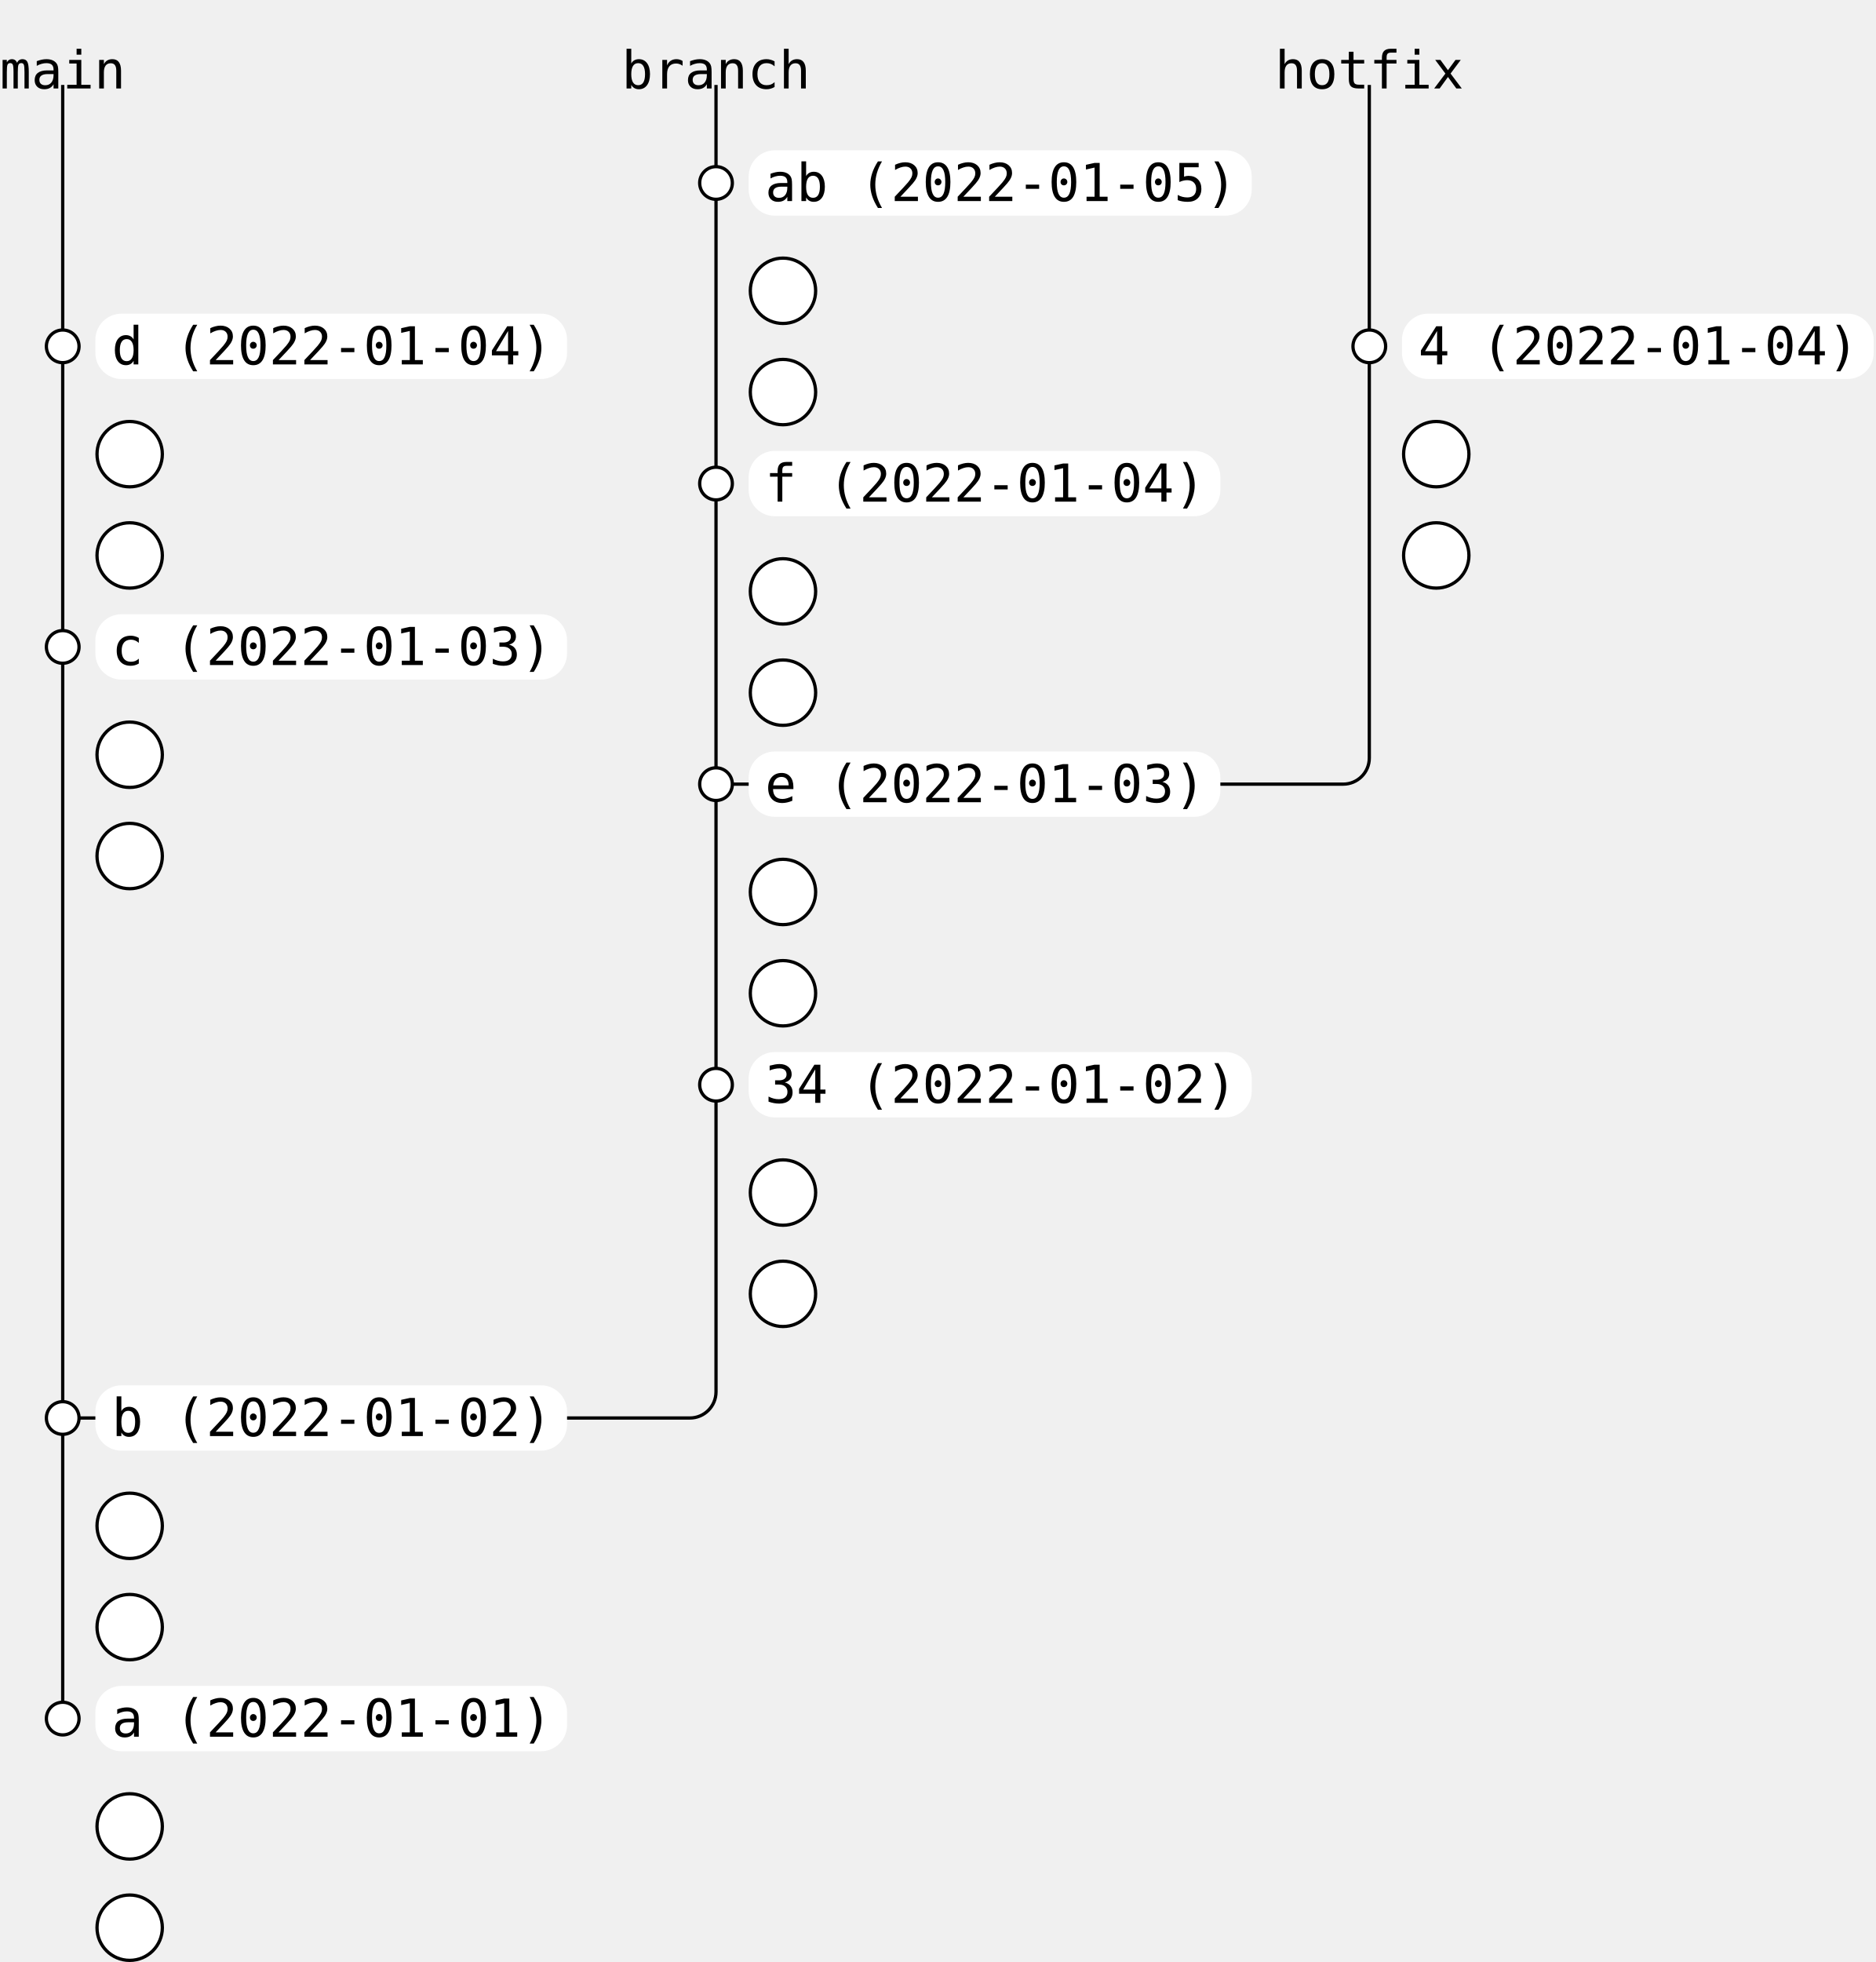
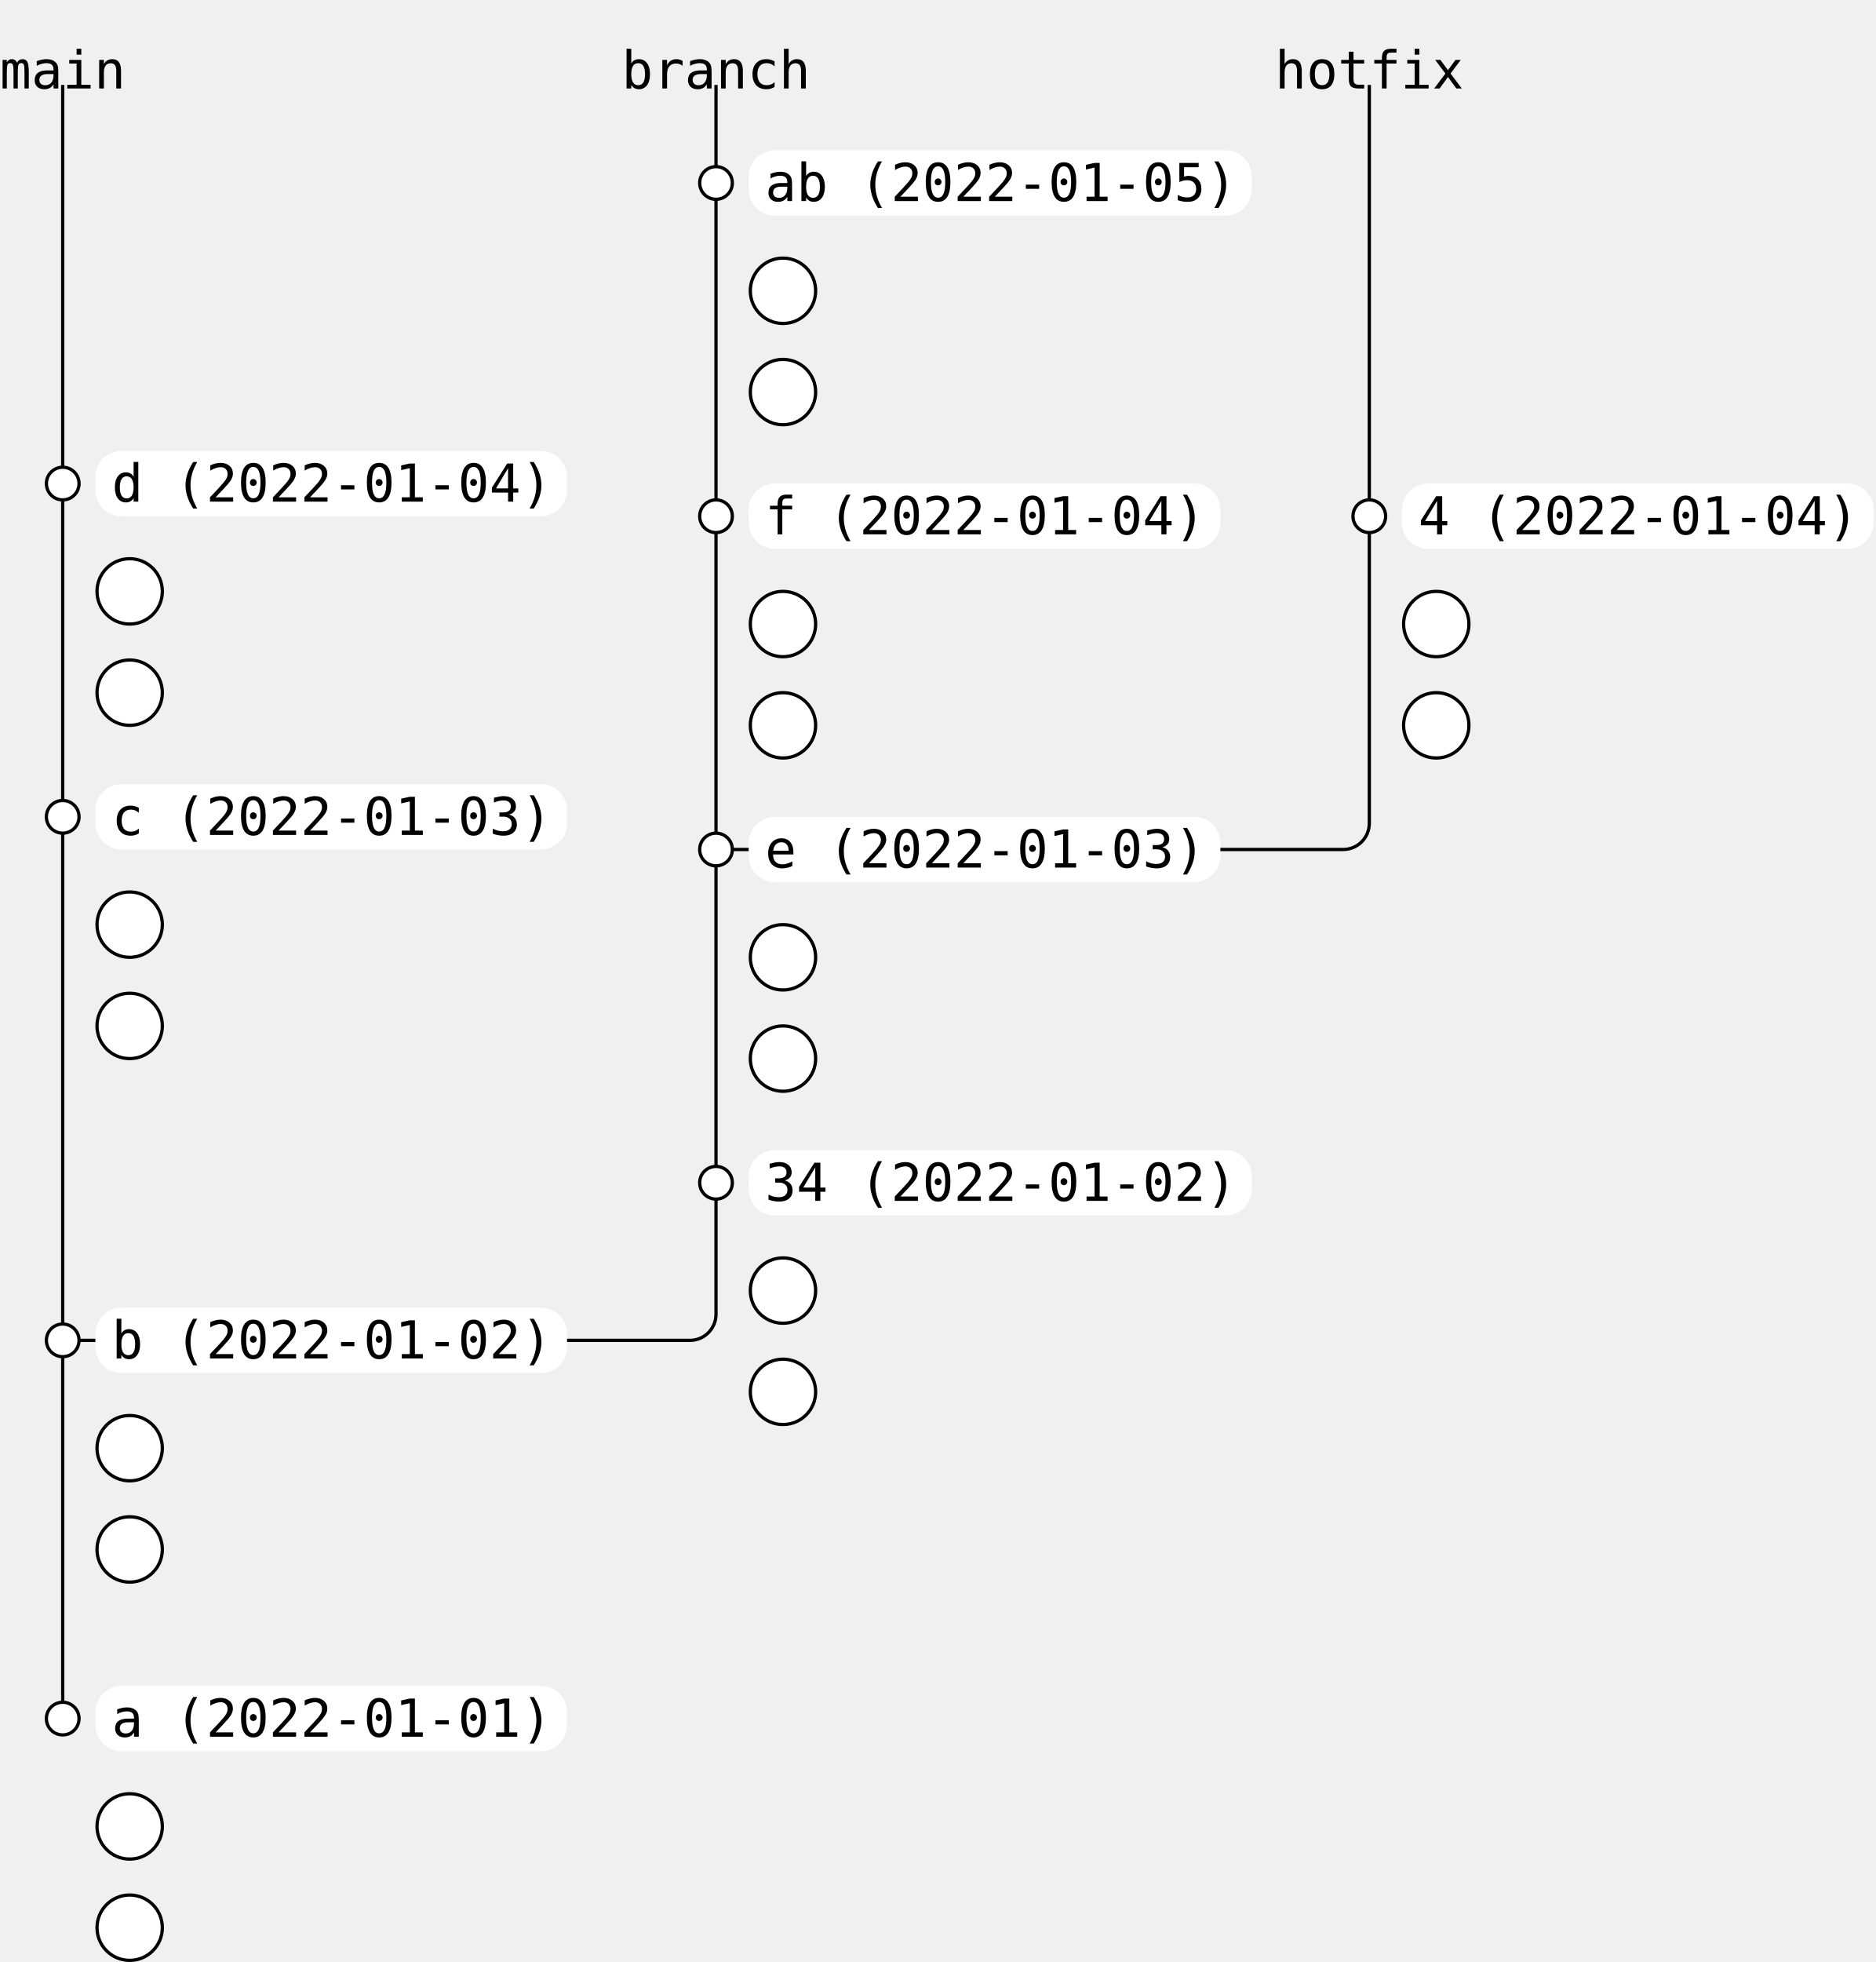
<svg xmlns="http://www.w3.org/2000/svg" width="574.1" height="600.5" viewBox="-19.20 -26.00 574.10 600.50">
  <g>
    <path d="M 200.00 0.00 L 200.00 30.00" stroke="black" stroke-width="1px" fill="transparent" />
-     <path d="M 0.00 0.00 L 0.00 80.00" stroke="black" stroke-width="1px" fill="transparent" />
-     <path d="M 200.00 30.00 L 200.00 122.00" stroke="black" stroke-width="1px" fill="transparent" />
-     <path d="M 400.00 0.00 L 400.00 80.00" stroke="black" stroke-width="1px" fill="transparent" />
-     <path d="M 0.00 80.00 L 0.00 172.00" stroke="black" stroke-width="1px" fill="transparent" />
-     <path d="M 200.00 122.00 L 200.00 214.00" stroke="black" stroke-width="1px" fill="transparent" />
-     <path d="M 200.00 214.00 L 200.00 306.00" stroke="black" stroke-width="1px" fill="transparent" />
-     <path d="M 0.00 172.00 L 0.00 408.00" stroke="black" stroke-width="1px" fill="transparent" />
-     <path d="M 0.00 408.00 L 0.00 500.00" stroke="black" stroke-width="1px" fill="transparent" />
-     <path d="M 0.00 408.00 L 192.00 408.00 A 8.00 8.00 0 0 0 200.00 400.00 L 200.00 306.00" stroke="black" stroke-width="1px" fill="transparent" />
-     <path d="M 200.00 214.00 L 392.00 214.00 A 8.00 8.00 0 0 0 400.00 206.00 L 400.00 80.00" stroke="black" stroke-width="1px" fill="transparent" />
+     <path d="M 0.00 0.00 L 0.00 122.00" stroke="black" stroke-width="1px" fill="transparent" />
+     <path d="M 200.00 30.00 L 200.00 132.00" stroke="black" stroke-width="1px" fill="transparent" />
+     <path d="M 400.00 0.00 L 400.00 132.00" stroke="black" stroke-width="1px" fill="transparent" />
+     <path d="M 0.00 122.00 L 0.00 224.00" stroke="black" stroke-width="1px" fill="transparent" />
+     <path d="M 200.00 132.00 L 200.00 234.00" stroke="black" stroke-width="1px" fill="transparent" />
+     <path d="M 200.00 234.00 L 200.00 336.00" stroke="black" stroke-width="1px" fill="transparent" />
+     <path d="M 0.00 224.00 L 0.00 384.24" stroke="black" stroke-width="1px" fill="transparent" />
+     <path d="M 0.00 384.24 L 0.00 500.00" stroke="black" stroke-width="1px" fill="transparent" />
+     <path d="M 0.00 384.24 L 192.00 384.24 A 8.00 8.00 0 0 0 200.00 376.24 L 200.00 336.00" stroke="black" stroke-width="1px" fill="transparent" />
+     <path d="M 200.00 234.00 L 392.00 234.00 A 8.00 8.00 0 0 0 400.00 226.00 L 400.00 132.00" stroke="black" stroke-width="1px" fill="transparent" />
  </g>
  <g transform="translate(0.0, -10.0)">
    <text x="0" y="0" text-anchor="middle" dominant-baseline="text-top" font-family="monospace" font-size="16.0" font-weight="normal">main</text>
  </g>
  <g transform="translate(200.0, -10.0)">
    <text x="0" y="0" text-anchor="middle" dominant-baseline="text-top" font-family="monospace" font-size="16.0" font-weight="normal">branch</text>
  </g>
  <g transform="translate(400.0, -10.0)">
    <text x="0" y="0" text-anchor="middle" dominant-baseline="text-top" font-family="monospace" font-size="16.0" font-weight="normal">hotfix</text>
  </g>
  <g transform="translate(200.0, 30.0)">
    <circle cx="0" cy="0" r="5" stroke="black" stroke-width="1px" fill="white" />
  </g>
  <g transform="translate(200.0, 30.0)">
    <g>
      <rect x="10" y="-10.0" width="154.0" height="20.0" stroke="transparent" stroke-width="1px" fill="white" rx="8" ry="8" />
      <text x="15" y="0" text-anchor="start" dominant-baseline="central" font-family="monospace" font-size="16.0" font-weight="normal">ab (2022-01-05)</text>
    </g>
  </g>
  <g transform="translate(220.5, 63.0)">
    <circle cx="0" cy="0" r="10" stroke="black" stroke-width="1px" fill="white" />
  </g>
  <g transform="translate(220.5, 94.0)">
    <circle cx="0" cy="0" r="10" stroke="black" stroke-width="1px" fill="white" />
  </g>
-   <g transform="translate(0.0, 80.0)">
+   <g transform="translate(0.0, 122.0)">
    <circle cx="0" cy="0" r="5" stroke="black" stroke-width="1px" fill="white" />
  </g>
-   <g transform="translate(0.0, 80.0)">
+   <g transform="translate(0.0, 122.0)">
    <g>
      <rect x="10" y="-10.0" width="144.4" height="20.0" stroke="transparent" stroke-width="1px" fill="white" rx="8" ry="8" />
      <text x="15" y="0" text-anchor="start" dominant-baseline="central" font-family="monospace" font-size="16.0" font-weight="normal">d (2022-01-04)</text>
    </g>
  </g>
-   <g transform="translate(20.5, 113.0)">
+   <g transform="translate(20.5, 155.0)">
    <circle cx="0" cy="0" r="10" stroke="black" stroke-width="1px" fill="white" />
  </g>
-   <g transform="translate(20.5, 144.0)">
+   <g transform="translate(20.5, 186.0)">
    <circle cx="0" cy="0" r="10" stroke="black" stroke-width="1px" fill="white" />
  </g>
-   <g transform="translate(200.0, 122.0)">
+   <g transform="translate(200.0, 132.0)">
    <circle cx="0" cy="0" r="5" stroke="black" stroke-width="1px" fill="white" />
  </g>
-   <g transform="translate(200.0, 122.0)">
+   <g transform="translate(200.0, 132.0)">
    <g>
      <rect x="10" y="-10.0" width="144.4" height="20.0" stroke="transparent" stroke-width="1px" fill="white" rx="8" ry="8" />
      <text x="15" y="0" text-anchor="start" dominant-baseline="central" font-family="monospace" font-size="16.0" font-weight="normal">f (2022-01-04)</text>
    </g>
  </g>
-   <g transform="translate(220.5, 155.0)">
+   <g transform="translate(220.5, 165.0)">
    <circle cx="0" cy="0" r="10" stroke="black" stroke-width="1px" fill="white" />
  </g>
-   <g transform="translate(220.5, 186.0)">
+   <g transform="translate(220.5, 196.0)">
    <circle cx="0" cy="0" r="10" stroke="black" stroke-width="1px" fill="white" />
  </g>
-   <g transform="translate(400.0, 80.0)">
+   <g transform="translate(400.0, 132.0)">
    <circle cx="0" cy="0" r="5" stroke="black" stroke-width="1px" fill="white" />
  </g>
-   <g transform="translate(400.0, 80.0)">
+   <g transform="translate(400.0, 132.0)">
    <g>
      <rect x="10" y="-10.0" width="144.4" height="20.0" stroke="transparent" stroke-width="1px" fill="white" rx="8" ry="8" />
      <text x="15" y="0" text-anchor="start" dominant-baseline="central" font-family="monospace" font-size="16.0" font-weight="normal">4 (2022-01-04)</text>
    </g>
  </g>
-   <g transform="translate(420.5, 113.0)">
+   <g transform="translate(420.5, 165.0)">
    <circle cx="0" cy="0" r="10" stroke="black" stroke-width="1px" fill="white" />
  </g>
-   <g transform="translate(420.5, 144.0)">
+   <g transform="translate(420.5, 196.0)">
    <circle cx="0" cy="0" r="10" stroke="black" stroke-width="1px" fill="white" />
  </g>
-   <g transform="translate(0.0, 172.0)">
+   <g transform="translate(0.0, 224.0)">
    <circle cx="0" cy="0" r="5" stroke="black" stroke-width="1px" fill="white" />
  </g>
-   <g transform="translate(0.0, 172.0)">
+   <g transform="translate(0.0, 224.0)">
    <g>
      <rect x="10" y="-10.0" width="144.4" height="20.0" stroke="transparent" stroke-width="1px" fill="white" rx="8" ry="8" />
      <text x="15" y="0" text-anchor="start" dominant-baseline="central" font-family="monospace" font-size="16.0" font-weight="normal">c (2022-01-03)</text>
    </g>
  </g>
-   <g transform="translate(20.5, 205.0)">
+   <g transform="translate(20.5, 257.0)">
    <circle cx="0" cy="0" r="10" stroke="black" stroke-width="1px" fill="white" />
  </g>
-   <g transform="translate(20.5, 236.0)">
+   <g transform="translate(20.5, 288.0)">
    <circle cx="0" cy="0" r="10" stroke="black" stroke-width="1px" fill="white" />
  </g>
-   <g transform="translate(200.0, 214.0)">
+   <g transform="translate(200.0, 234.0)">
    <circle cx="0" cy="0" r="5" stroke="black" stroke-width="1px" fill="white" />
  </g>
-   <g transform="translate(200.0, 214.0)">
+   <g transform="translate(200.0, 234.0)">
    <g>
      <rect x="10" y="-10.0" width="144.4" height="20.0" stroke="transparent" stroke-width="1px" fill="white" rx="8" ry="8" />
      <text x="15" y="0" text-anchor="start" dominant-baseline="central" font-family="monospace" font-size="16.0" font-weight="normal">e (2022-01-03)</text>
    </g>
  </g>
-   <g transform="translate(220.5, 247.0)">
+   <g transform="translate(220.5, 267.0)">
    <circle cx="0" cy="0" r="10" stroke="black" stroke-width="1px" fill="white" />
  </g>
-   <g transform="translate(220.5, 278.0)">
+   <g transform="translate(220.5, 298.0)">
    <circle cx="0" cy="0" r="10" stroke="black" stroke-width="1px" fill="white" />
  </g>
-   <g transform="translate(200.0, 306.0)">
+   <g transform="translate(200.0, 336.0)">
    <circle cx="0" cy="0" r="5" stroke="black" stroke-width="1px" fill="white" />
  </g>
-   <g transform="translate(200.0, 306.0)">
+   <g transform="translate(200.0, 336.0)">
    <g>
      <rect x="10" y="-10.0" width="154.0" height="20.0" stroke="transparent" stroke-width="1px" fill="white" rx="8" ry="8" />
      <text x="15" y="0" text-anchor="start" dominant-baseline="central" font-family="monospace" font-size="16.0" font-weight="normal">34 (2022-01-02)</text>
    </g>
  </g>
-   <g transform="translate(220.5, 339.0)">
+   <g transform="translate(220.5, 369.0)">
    <circle cx="0" cy="0" r="10" stroke="black" stroke-width="1px" fill="white" />
  </g>
-   <g transform="translate(220.5, 370.0)">
+   <g transform="translate(220.5, 400.0)">
    <circle cx="0" cy="0" r="10" stroke="black" stroke-width="1px" fill="white" />
  </g>
-   <g transform="translate(0.0, 408.0)">
+   <g transform="translate(0.0, 384.2353)">
    <circle cx="0" cy="0" r="5" stroke="black" stroke-width="1px" fill="white" />
  </g>
-   <g transform="translate(0.0, 408.0)">
+   <g transform="translate(0.0, 384.2353)">
    <g>
      <rect x="10" y="-10.0" width="144.4" height="20.0" stroke="transparent" stroke-width="1px" fill="white" rx="8" ry="8" />
      <text x="15" y="0" text-anchor="start" dominant-baseline="central" font-family="monospace" font-size="16.0" font-weight="normal">b (2022-01-02)</text>
    </g>
  </g>
-   <g transform="translate(20.5, 441.0)">
+   <g transform="translate(20.5, 417.2353)">
    <circle cx="0" cy="0" r="10" stroke="black" stroke-width="1px" fill="white" />
  </g>
-   <g transform="translate(20.5, 472.0)">
+   <g transform="translate(20.5, 448.2353)">
    <circle cx="0" cy="0" r="10" stroke="black" stroke-width="1px" fill="white" />
  </g>
  <g transform="translate(0.0, 500.0)">
    <circle cx="0" cy="0" r="5" stroke="black" stroke-width="1px" fill="white" />
  </g>
  <g transform="translate(0.0, 500.0)">
    <g>
      <rect x="10" y="-10.0" width="144.4" height="20.0" stroke="transparent" stroke-width="1px" fill="white" rx="8" ry="8" />
      <text x="15" y="0" text-anchor="start" dominant-baseline="central" font-family="monospace" font-size="16.0" font-weight="normal">a (2022-01-01)</text>
    </g>
  </g>
  <g transform="translate(20.5, 533.0)">
    <circle cx="0" cy="0" r="10" stroke="black" stroke-width="1px" fill="white" />
  </g>
  <g transform="translate(20.5, 564.0)">
    <circle cx="0" cy="0" r="10" stroke="black" stroke-width="1px" fill="white" />
  </g>
</svg>
